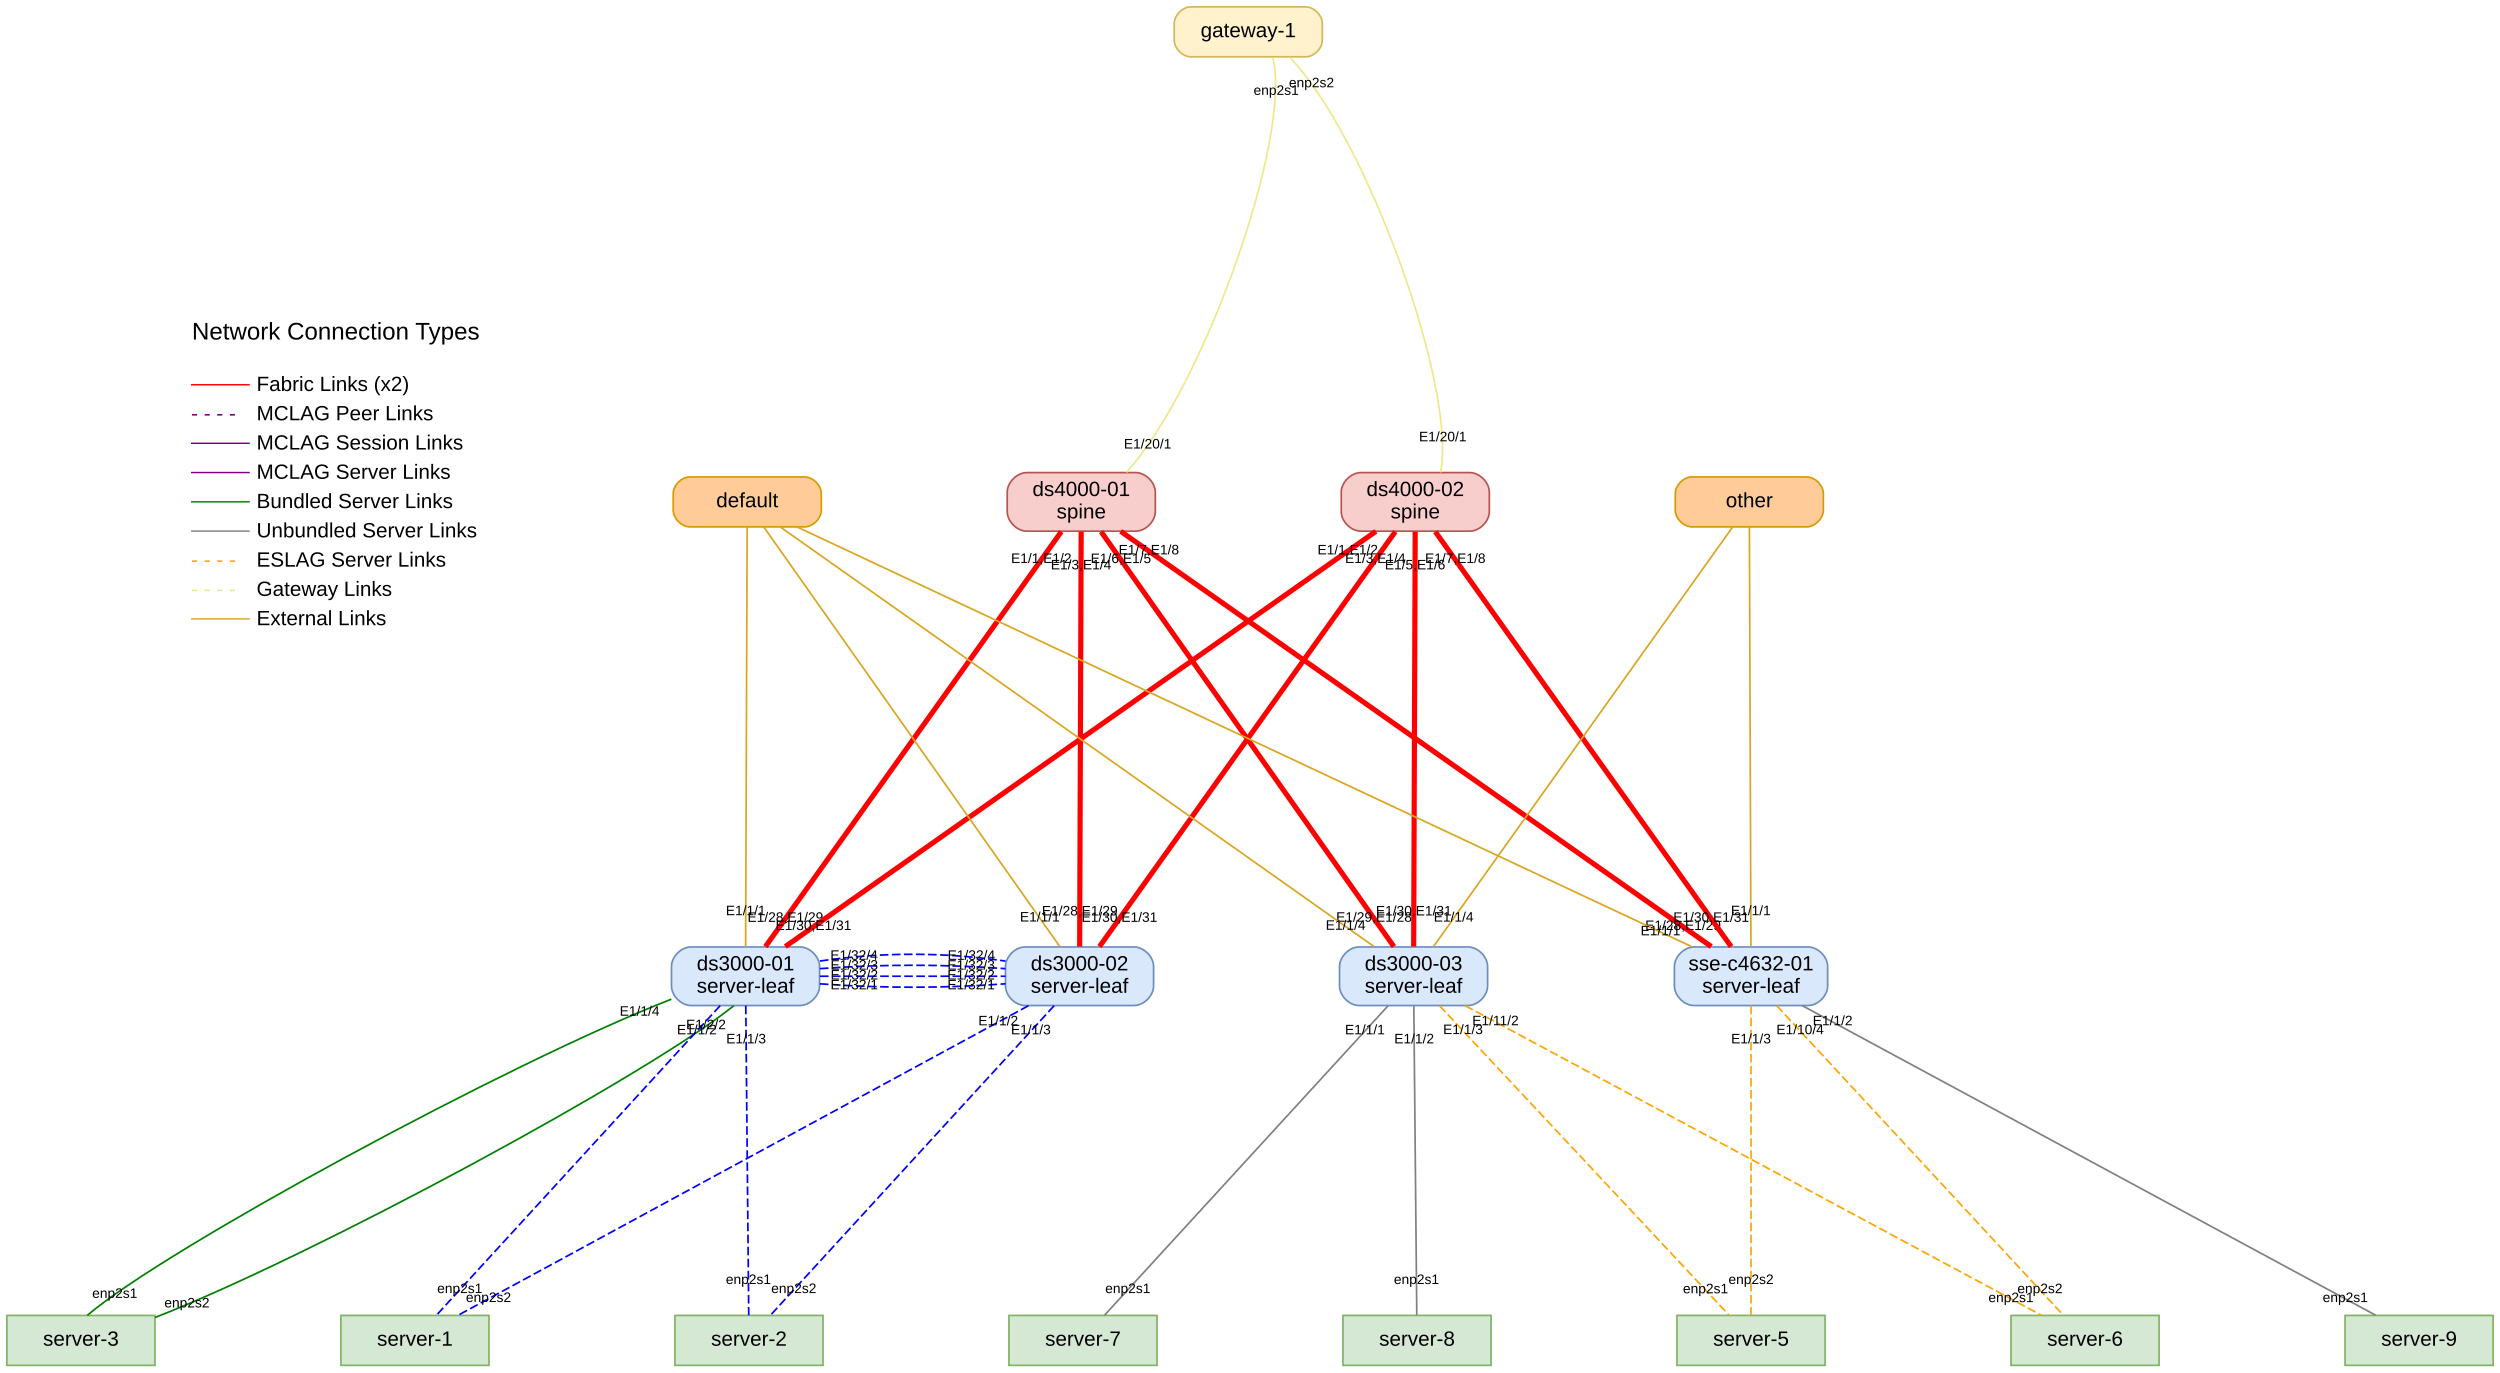
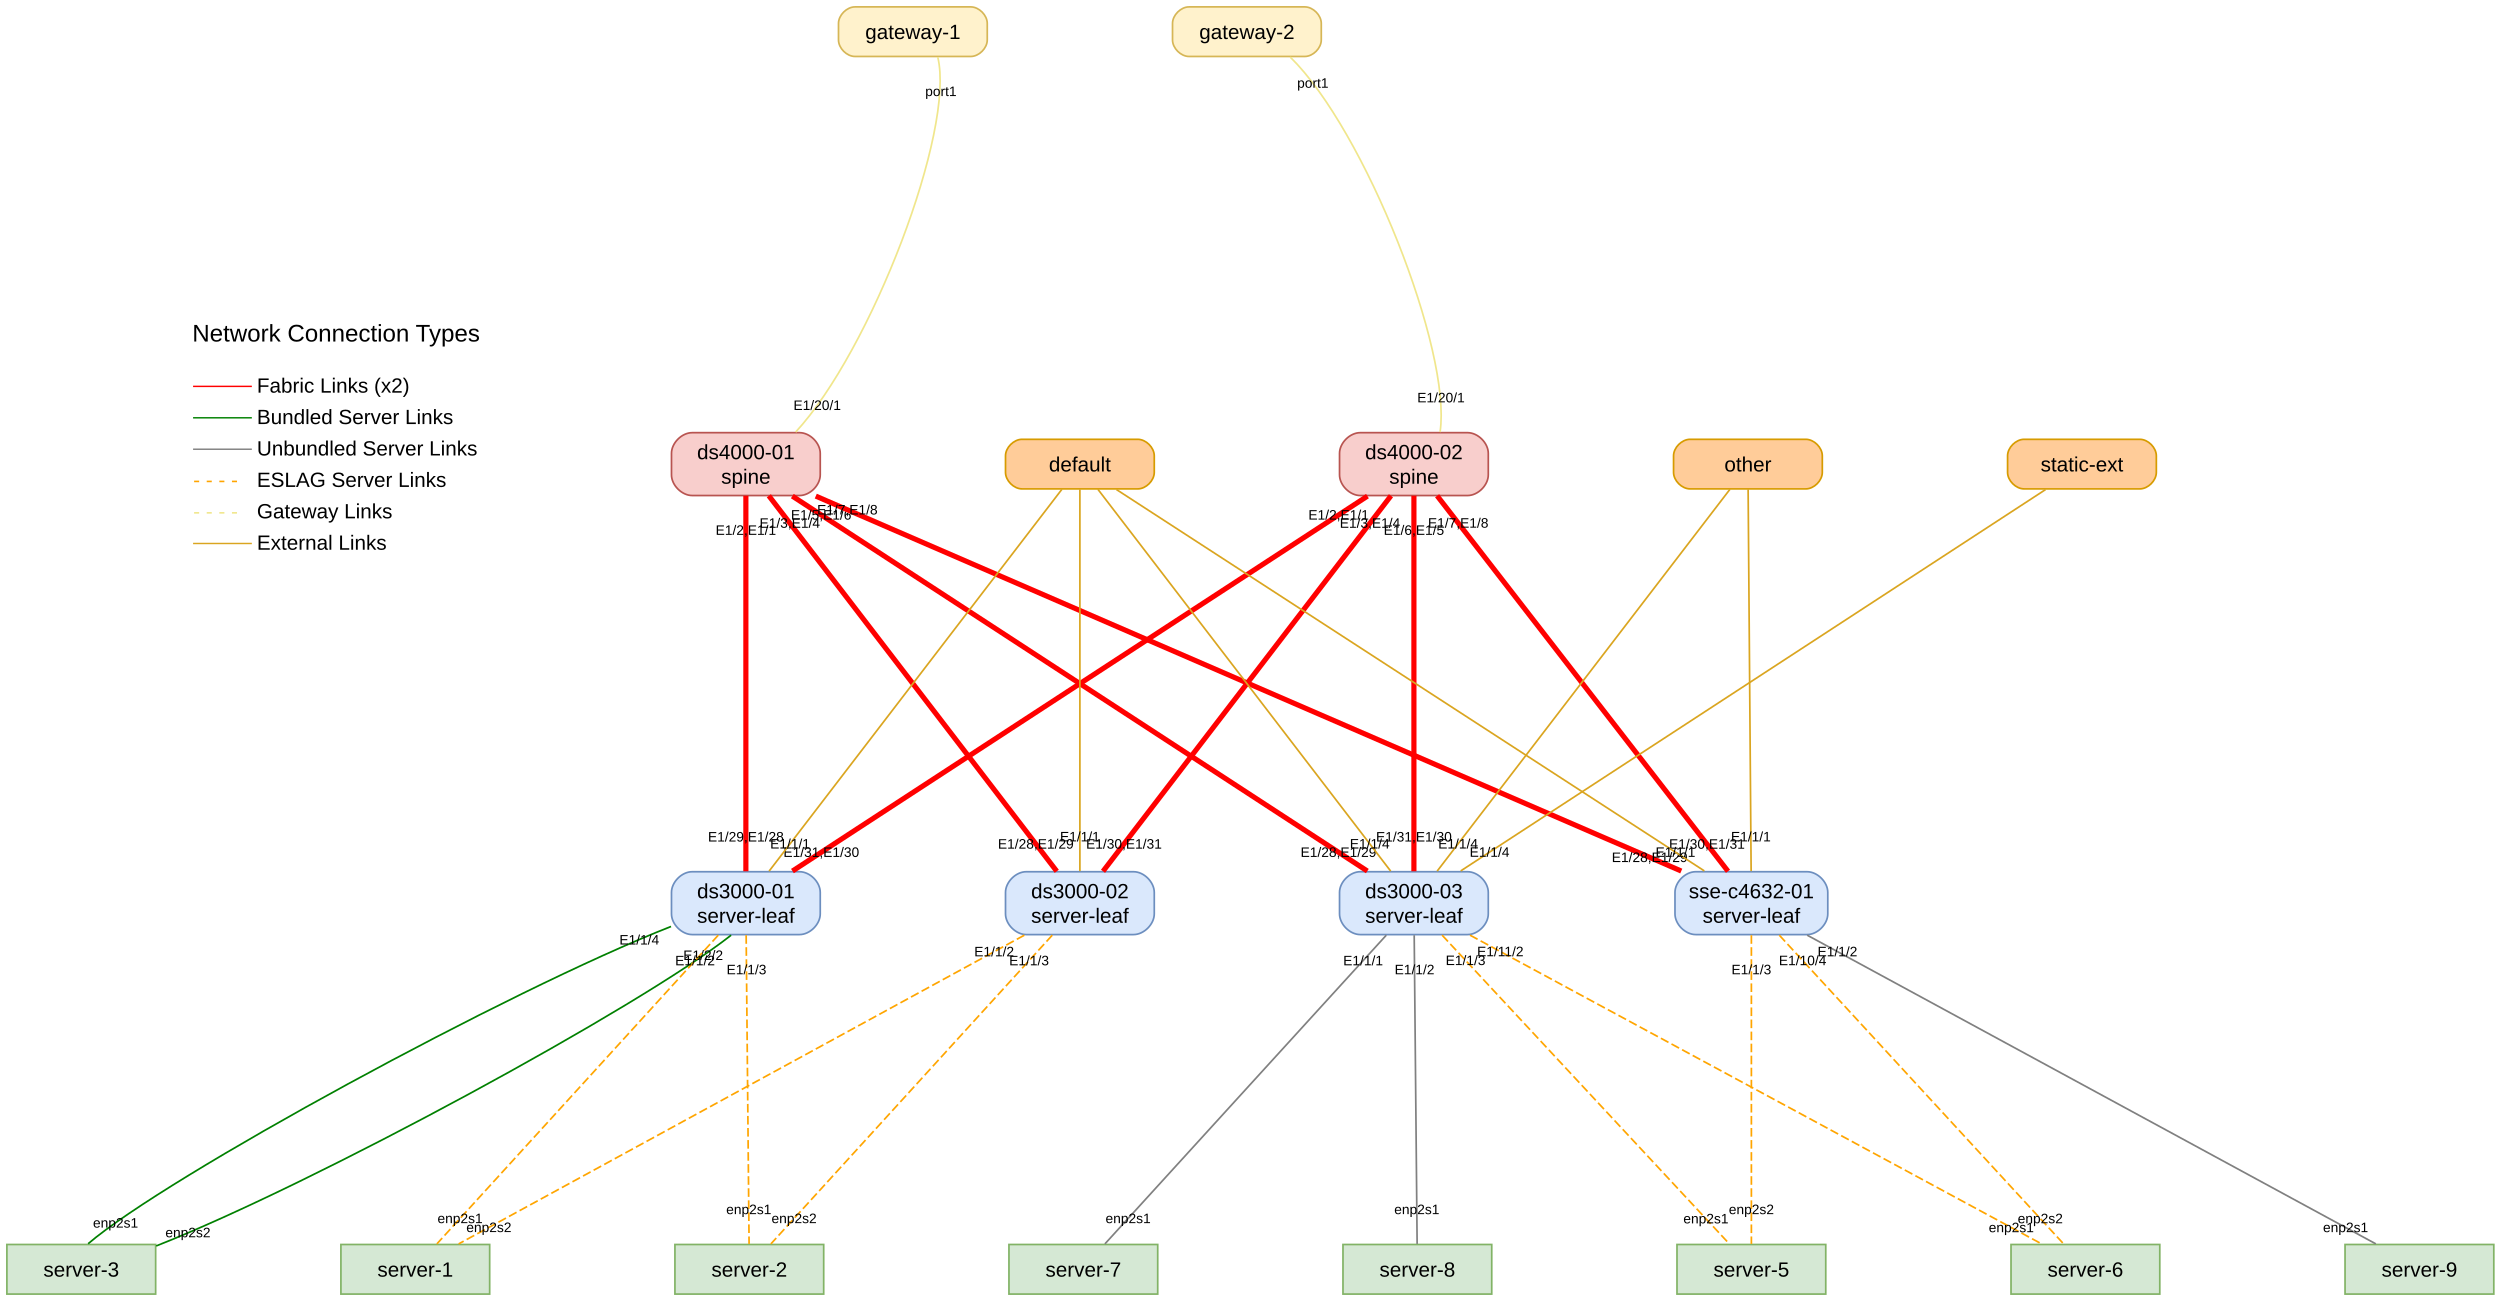
- <svg xmlns="http://www.w3.org/2000/svg" width="1452pt" height="797pt" viewBox="0.00 0.00 1452.00 797.00">
-   <g id="graph0" class="graph" transform="scale(1 1) rotate(0) translate(4 793)">
+ <svg xmlns="http://www.w3.org/2000/svg" width="1452pt" height="756pt" viewBox="0.00 0.00 1452.00 756.00">
+   <g id="graph0" class="graph" transform="scale(1 1) rotate(0) translate(4 751.6)">
    <g id="clust2" class="cluster">
-       <path fill="transparent" stroke="transparent" d="M107,-415C107,-415 275,-415 275,-415 281,-415 287,-421 287,-427 287,-427 287,-599 287,-599 287,-605 281,-611 275,-611 275,-611 107,-611 107,-611 101,-611 95,-605 95,-599 95,-599 95,-427 95,-427 95,-421 101,-415 107,-415" />
-       <text text-anchor="middle" x="191" y="-595.8" font-family="Arial" font-size="14.00">Network Connection Types</text>
+       <path fill="none" stroke="none" d="M108.2,-417.3C108.2,-417.3 274.2,-417.3 274.2,-417.3 280.2,-417.3 286.2,-423.3 286.2,-429.3 286.2,-429.3 286.2,-558.55 286.2,-558.55 286.2,-564.55 280.2,-570.55 274.2,-570.55 274.2,-570.55 108.2,-570.55 108.2,-570.55 102.2,-570.55 96.2,-564.55 96.2,-558.55 96.2,-558.55 96.2,-429.3 96.2,-429.3 96.2,-423.3 102.2,-417.3 108.2,-417.3" />
+       <text xml:space="preserve" text-anchor="middle" x="191.2" y="-553.25" font-family="Arial" font-size="14.00">Network Connection Types</text>
    </g>
    <g id="node1" class="node">
</g>
    <g id="node2" class="node">
-       <text text-anchor="start" x="107" y="-565.9" font-family="Arial" font-size="12.00" fill="red">────</text>
-       <text text-anchor="start" x="145" y="-565.9" font-family="Arial" font-size="12.00">Fabric Links (x2)</text>
-       <text text-anchor="start" x="107" y="-548.9" font-family="Arial" font-size="12.00" fill="purple">- - - -</text>
-       <text text-anchor="start" x="145" y="-548.9" font-family="Arial" font-size="12.00">MCLAG Peer Links</text>
-       <text text-anchor="start" x="107" y="-531.9" font-family="Arial" font-size="12.00" fill="purple">────</text>
-       <text text-anchor="start" x="145" y="-531.9" font-family="Arial" font-size="12.00">MCLAG Session Links</text>
-       <text text-anchor="start" x="107" y="-514.9" font-family="Arial" font-size="12.00" fill="purple">────</text>
-       <text text-anchor="start" x="145" y="-514.9" font-family="Arial" font-size="12.00">MCLAG Server Links</text>
-       <text text-anchor="start" x="107" y="-497.9" font-family="Arial" font-size="12.00" fill="green">────</text>
-       <text text-anchor="start" x="145" y="-497.9" font-family="Arial" font-size="12.00">Bundled Server Links</text>
-       <text text-anchor="start" x="107" y="-480.9" font-family="Arial" font-size="12.00" fill="gray">────</text>
-       <text text-anchor="start" x="145" y="-480.9" font-family="Arial" font-size="12.00">Unbundled Server Links</text>
-       <text text-anchor="start" x="107" y="-463.9" font-family="Arial" font-size="12.00" fill="orange">- - - -</text>
-       <text text-anchor="start" x="145" y="-463.9" font-family="Arial" font-size="12.00">ESLAG Server Links</text>
-       <text text-anchor="start" x="107" y="-446.9" font-family="Arial" font-size="12.00" fill="khaki">- - - -</text>
-       <text text-anchor="start" x="145" y="-446.9" font-family="Arial" font-size="12.00">Gateway Links</text>
-       <text text-anchor="start" x="107" y="-429.9" font-family="Arial" font-size="12.00" fill="goldenrod">────</text>
-       <text text-anchor="start" x="145" y="-429.9" font-family="Arial" font-size="12.00">External Links</text>
+       <text xml:space="preserve" text-anchor="start" x="108.2" y="-523.55" font-family="Arial" font-size="12.00" fill="red">────</text>
+       <text xml:space="preserve" text-anchor="start" x="145.2" y="-523.55" font-family="Arial" font-size="12.00">Fabric Links (x2)</text>
+       <text xml:space="preserve" text-anchor="start" x="108.2" y="-505.3" font-family="Arial" font-size="12.00" fill="green">────</text>
+       <text xml:space="preserve" text-anchor="start" x="145.2" y="-505.3" font-family="Arial" font-size="12.00">Bundled Server Links</text>
+       <text xml:space="preserve" text-anchor="start" x="108.2" y="-487.05" font-family="Arial" font-size="12.00" fill="gray">────</text>
+       <text xml:space="preserve" text-anchor="start" x="145.2" y="-487.05" font-family="Arial" font-size="12.00">Unbundled Server Links</text>
+       <text xml:space="preserve" text-anchor="start" x="108.2" y="-468.8" font-family="Arial" font-size="12.00" fill="orange">- - - -</text>
+       <text xml:space="preserve" text-anchor="start" x="145.2" y="-468.8" font-family="Arial" font-size="12.00">ESLAG Server Links</text>
+       <text xml:space="preserve" text-anchor="start" x="108.2" y="-450.55" font-family="Arial" font-size="12.00" fill="khaki">- - - -</text>
+       <text xml:space="preserve" text-anchor="start" x="145.2" y="-450.55" font-family="Arial" font-size="12.00">Gateway Links</text>
+       <text xml:space="preserve" text-anchor="start" x="108.2" y="-432.3" font-family="Arial" font-size="12.00" fill="goldenrod">────</text>
+       <text xml:space="preserve" text-anchor="start" x="145.2" y="-432.3" font-family="Arial" font-size="12.00">External Links</text>
    </g>
    <g id="node3" class="node">
-       <path fill="#fff2cc" stroke="#d6b656" d="M754.33,-789C754.33,-789 687.67,-789 687.67,-789 682.83,-789 678,-784.17 678,-779.33 678,-779.33 678,-769.67 678,-769.67 678,-764.83 682.83,-760 687.67,-760 687.67,-760 754.33,-760 754.33,-760 759.17,-760 764,-764.83 764,-769.67 764,-769.67 764,-779.33 764,-779.33 764,-784.17 759.17,-789 754.33,-789" />
-       <text text-anchor="middle" x="721" y="-771.4" font-family="Arial" font-size="12.00">gateway-1</text>
+       <path fill="#fff2cc" stroke="#d6b656" d="M559.8,-747.6C559.8,-747.6 492.6,-747.6 492.6,-747.6 487.8,-747.6 483,-742.8 483,-738 483,-738 483,-728.4 483,-728.4 483,-723.6 487.8,-718.8 492.6,-718.8 492.6,-718.8 559.8,-718.8 559.8,-718.8 564.6,-718.8 569.4,-723.6 569.4,-728.4 569.4,-728.4 569.4,-738 569.4,-738 569.4,-742.8 564.6,-747.6 559.8,-747.6" />
+       <text xml:space="preserve" text-anchor="middle" x="526.2" y="-728.93" font-family="Arial" font-size="12.00">gateway-1</text>
    </g>
    <g id="node4" class="node">
-       <path fill="#f8cecc" stroke="#b85450" d="M655.67,-518.5C655.67,-518.5 592.33,-518.5 592.33,-518.5 586.67,-518.5 581,-512.83 581,-507.17 581,-507.17 581,-495.83 581,-495.83 581,-490.17 586.67,-484.5 592.33,-484.5 592.33,-484.5 655.67,-484.5 655.67,-484.5 661.33,-484.5 667,-490.17 667,-495.83 667,-495.83 667,-507.17 667,-507.17 667,-512.83 661.33,-518.5 655.67,-518.5" />
-       <text text-anchor="middle" x="624" y="-504.9" font-family="Arial" font-size="12.00">ds4000-01</text>
-       <text text-anchor="middle" x="624" y="-491.9" font-family="Arial" font-size="12.00">spine</text>
+       <path fill="#fff2cc" stroke="#d6b656" d="M753.8,-747.6C753.8,-747.6 686.6,-747.6 686.6,-747.6 681.8,-747.6 677,-742.8 677,-738 677,-738 677,-728.4 677,-728.4 677,-723.6 681.8,-718.8 686.6,-718.8 686.6,-718.8 753.8,-718.8 753.8,-718.8 758.6,-718.8 763.4,-723.6 763.4,-728.4 763.4,-728.4 763.4,-738 763.4,-738 763.4,-742.8 758.6,-747.6 753.8,-747.6" />
+       <text xml:space="preserve" text-anchor="middle" x="720.2" y="-728.93" font-family="Arial" font-size="12.00">gateway-2</text>
    </g>
    <g id="node5" class="node">
-       <path fill="#f8cecc" stroke="#b85450" d="M849.67,-518.5C849.67,-518.5 786.33,-518.5 786.33,-518.5 780.67,-518.5 775,-512.83 775,-507.17 775,-507.17 775,-495.83 775,-495.83 775,-490.17 780.67,-484.5 786.33,-484.5 786.33,-484.5 849.67,-484.5 849.67,-484.5 855.33,-484.5 861,-490.17 861,-495.83 861,-495.83 861,-507.17 861,-507.17 861,-512.83 855.33,-518.5 849.67,-518.5" />
-       <text text-anchor="middle" x="818" y="-504.9" font-family="Arial" font-size="12.00">ds4000-02</text>
-       <text text-anchor="middle" x="818" y="-491.9" font-family="Arial" font-size="12.00">spine</text>
+       <path fill="#f8cecc" stroke="#b85450" d="M460.4,-500.3C460.4,-500.3 398,-500.3 398,-500.3 392,-500.3 386,-494.3 386,-488.3 386,-488.3 386,-475.8 386,-475.8 386,-469.8 392,-463.8 398,-463.8 398,-463.8 460.4,-463.8 460.4,-463.8 466.4,-463.8 472.4,-469.8 472.4,-475.8 472.4,-475.8 472.4,-488.3 472.4,-488.3 472.4,-494.3 466.4,-500.3 460.4,-500.3" />
+       <text xml:space="preserve" text-anchor="middle" x="429.2" y="-484.9" font-family="Arial" font-size="12.00">ds4000-01</text>
+       <text xml:space="preserve" text-anchor="middle" x="429.2" y="-470.65" font-family="Arial" font-size="12.00">spine</text>
+     </g>
+     <g id="node6" class="node">
+       <path fill="#f8cecc" stroke="#b85450" d="M848.4,-500.3C848.4,-500.3 786,-500.3 786,-500.3 780,-500.3 774,-494.3 774,-488.3 774,-488.3 774,-475.8 774,-475.8 774,-469.8 780,-463.8 786,-463.8 786,-463.8 848.4,-463.8 848.4,-463.8 854.4,-463.8 860.4,-469.8 860.4,-475.8 860.4,-475.8 860.4,-488.3 860.4,-488.3 860.4,-494.3 854.4,-500.3 848.4,-500.3" />
+       <text xml:space="preserve" text-anchor="middle" x="817.2" y="-484.9" font-family="Arial" font-size="12.00">ds4000-02</text>
+       <text xml:space="preserve" text-anchor="middle" x="817.2" y="-470.65" font-family="Arial" font-size="12.00">spine</text>
    </g>
    <g id="edge20" class="edge">
-       <path fill="none" stroke="khaki" d="M650.24,-518.63C694.92,-567.59 746.86,-713.96 735.18,-759.69" />
-       <text text-anchor="middle" x="737.18" y="-737.89" font-family="Arial" font-size="8.00">enp2s1</text>
-       <text text-anchor="middle" x="662.53" y="-532.51" font-family="Arial" font-size="8.00">E1/20/1</text>
+       <path fill="none" stroke="khaki" d="M458.09,-500.64C501.77,-547.75 551,-676.11 540.65,-718.45" />
+       <text xml:space="preserve" text-anchor="middle" x="542.47" y="-695.81" font-family="Arial" font-size="8.00">port1</text>
+       <text xml:space="preserve" text-anchor="middle" x="470.63" y="-513.49" font-family="Arial" font-size="8.00">E1/20/1</text>
+     </g>
+     <g id="node10" class="node">
+       <path fill="#dae8fc" stroke="#6c8ebf" d="M460.4,-245.3C460.4,-245.3 398,-245.3 398,-245.3 392,-245.3 386,-239.3 386,-233.3 386,-233.3 386,-220.8 386,-220.8 386,-214.8 392,-208.8 398,-208.8 398,-208.8 460.4,-208.8 460.4,-208.8 466.4,-208.8 472.4,-214.8 472.4,-220.8 472.4,-220.8 472.4,-233.3 472.4,-233.3 472.4,-239.3 466.4,-245.3 460.4,-245.3" />
+       <text xml:space="preserve" text-anchor="middle" x="429.2" y="-229.9" font-family="Arial" font-size="12.00">ds3000-01</text>
+       <text xml:space="preserve" text-anchor="middle" x="429.2" y="-215.65" font-family="Arial" font-size="12.00">server-leaf</text>
+     </g>
+     <g id="edge49" class="edge">
+       <path fill="none" stroke="red" stroke-width="3" d="M429.2,-463.66C429.2,-417.44 429.2,-291.92 429.2,-245.56" />
+       <text xml:space="preserve" text-anchor="middle" x="429.2" y="-262.84" font-family="Arial" font-size="8.00">E1/29,E1/28</text>
+       <text xml:space="preserve" text-anchor="middle" x="429.2" y="-440.94" font-family="Arial" font-size="8.00">E1/2,E1/1</text>
+     </g>
+     <g id="node11" class="node">
+       <path fill="#dae8fc" stroke="#6c8ebf" d="M654.4,-245.3C654.4,-245.3 592,-245.3 592,-245.3 586,-245.3 580,-239.3 580,-233.3 580,-233.3 580,-220.8 580,-220.8 580,-214.8 586,-208.8 592,-208.8 592,-208.8 654.4,-208.8 654.4,-208.8 660.4,-208.8 666.4,-214.8 666.4,-220.8 666.4,-220.8 666.4,-233.3 666.4,-233.3 666.4,-239.3 660.4,-245.3 654.4,-245.3" />
+       <text xml:space="preserve" text-anchor="middle" x="623.2" y="-229.9" font-family="Arial" font-size="12.00">ds3000-02</text>
+       <text xml:space="preserve" text-anchor="middle" x="623.2" y="-215.65" font-family="Arial" font-size="12.00">server-leaf</text>
+     </g>
+     <g id="edge46" class="edge">
+       <path fill="none" stroke="red" stroke-width="3" d="M442.53,-463.66C477.98,-417.44 574.23,-291.92 609.77,-245.56" />
+       <text xml:space="preserve" text-anchor="middle" x="597.6" y="-258.71" font-family="Arial" font-size="8.00">E1/28,E1/29</text>
+       <text xml:space="preserve" text-anchor="middle" x="454.7" y="-445.06" font-family="Arial" font-size="8.00">E1/3,E1/4</text>
+     </g>
+     <g id="node12" class="node">
+       <path fill="#dae8fc" stroke="#6c8ebf" d="M848.4,-245.3C848.4,-245.3 786,-245.3 786,-245.3 780,-245.3 774,-239.3 774,-233.3 774,-233.3 774,-220.8 774,-220.8 774,-214.8 780,-208.8 786,-208.8 786,-208.8 848.4,-208.8 848.4,-208.8 854.4,-208.8 860.4,-214.8 860.4,-220.8 860.4,-220.8 860.4,-233.3 860.4,-233.3 860.4,-239.3 854.4,-245.3 848.4,-245.3" />
+       <text xml:space="preserve" text-anchor="middle" x="817.2" y="-229.9" font-family="Arial" font-size="12.00">ds3000-03</text>
+       <text xml:space="preserve" text-anchor="middle" x="817.2" y="-215.65" font-family="Arial" font-size="12.00">server-leaf</text>
+     </g>
+     <g id="edge47" class="edge">
+       <path fill="none" stroke="red" stroke-width="3" d="M456.18,-463.46C527.24,-417.12 718.99,-292.09 790.15,-245.69" />
+       <text xml:space="preserve" text-anchor="middle" x="773.39" y="-253.89" font-family="Arial" font-size="8.00">E1/28,E1/29</text>
+       <text xml:space="preserve" text-anchor="middle" x="472.93" y="-449.81" font-family="Arial" font-size="8.00">E1/5,E1/6</text>
+     </g>
+     <g id="node13" class="node">
+       <path fill="#dae8fc" stroke="#6c8ebf" d="M1045.58,-245.3C1045.58,-245.3 980.83,-245.3 980.83,-245.3 974.83,-245.3 968.83,-239.3 968.83,-233.3 968.83,-233.3 968.83,-220.8 968.83,-220.8 968.83,-214.8 974.83,-208.8 980.83,-208.8 980.83,-208.8 1045.58,-208.8 1045.58,-208.8 1051.58,-208.8 1057.58,-214.8 1057.58,-220.8 1057.58,-220.8 1057.58,-233.3 1057.58,-233.3 1057.58,-239.3 1051.58,-245.3 1045.58,-245.3" />
+       <text xml:space="preserve" text-anchor="middle" x="1013.2" y="-229.9" font-family="Arial" font-size="12.00">sse-c4632-01</text>
+       <text xml:space="preserve" text-anchor="middle" x="1013.2" y="-215.65" font-family="Arial" font-size="12.00">server-leaf</text>
+     </g>
+     <g id="edge48" class="edge">
+       <path fill="none" stroke="red" stroke-width="3" d="M469.8,-463.46C576.76,-417.12 865.39,-292.09 972.48,-245.69" />
+       <text xml:space="preserve" text-anchor="middle" x="954.13" y="-250.92" font-family="Arial" font-size="8.00">E1/28,E1/29</text>
+       <text xml:space="preserve" text-anchor="middle" x="488.15" y="-452.79" font-family="Arial" font-size="8.00">E1/7,E1/8</text>
+     </g>
+     <g id="edge21" class="edge">
+       <path fill="none" stroke="khaki" d="M832.39,-500.64C839.39,-547.75 788.67,-676.11 745.36,-718.45" />
+       <text xml:space="preserve" text-anchor="middle" x="758.49" y="-700.64" font-family="Arial" font-size="8.00">port1</text>
+       <text xml:space="preserve" text-anchor="middle" x="832.92" y="-517.91" font-family="Arial" font-size="8.00">E1/20/1</text>
+     </g>
+     <g id="edge42" class="edge">
+       <path fill="none" stroke="red" stroke-width="3" d="M790.22,-463.46C719.16,-417.12 527.41,-292.09 456.25,-245.69" />
+       <text xml:space="preserve" text-anchor="middle" x="473.01" y="-253.89" font-family="Arial" font-size="8.00">E1/31,E1/30</text>
+       <text xml:space="preserve" text-anchor="middle" x="773.47" y="-449.81" font-family="Arial" font-size="8.00">E1/2,E1/1</text>
+     </g>
+     <g id="edge43" class="edge">
+       <path fill="none" stroke="red" stroke-width="3" d="M803.87,-463.66C768.42,-417.44 672.17,-291.92 636.63,-245.56" />
+       <text xml:space="preserve" text-anchor="middle" x="648.8" y="-258.71" font-family="Arial" font-size="8.00">E1/30,E1/31</text>
+       <text xml:space="preserve" text-anchor="middle" x="791.7" y="-445.06" font-family="Arial" font-size="8.00">E1/3,E1/4</text>
+     </g>
+     <g id="edge44" class="edge">
+       <path fill="none" stroke="red" stroke-width="3" d="M817.2,-463.66C817.2,-417.44 817.2,-291.92 817.2,-245.56" />
+       <text xml:space="preserve" text-anchor="middle" x="817.2" y="-262.84" font-family="Arial" font-size="8.00">E1/31,E1/30</text>
+       <text xml:space="preserve" text-anchor="middle" x="817.2" y="-440.94" font-family="Arial" font-size="8.00">E1/6,E1/5</text>
+     </g>
+     <g id="edge45" class="edge">
+       <path fill="none" stroke="red" stroke-width="3" d="M830.67,-463.66C866.48,-417.44 963.72,-291.92 999.63,-245.56" />
+       <text xml:space="preserve" text-anchor="middle" x="987.39" y="-258.65" font-family="Arial" font-size="8.00">E1/30,E1/31</text>
+       <text xml:space="preserve" text-anchor="middle" x="842.92" y="-445.12" font-family="Arial" font-size="8.00">E1/7,E1/8</text>
+     </g>
+     <g id="node7" class="node">
+       <path fill="#ffcc99" stroke="#d79b00" d="M656.8,-496.45C656.8,-496.45 589.6,-496.45 589.6,-496.45 584.8,-496.45 580,-491.65 580,-486.85 580,-486.85 580,-477.25 580,-477.25 580,-472.45 584.8,-467.65 589.6,-467.65 589.6,-467.65 656.8,-467.65 656.8,-467.65 661.6,-467.65 666.4,-472.45 666.4,-477.25 666.4,-477.25 666.4,-486.85 666.4,-486.85 666.4,-491.65 661.6,-496.45 656.8,-496.45" />
+       <text xml:space="preserve" text-anchor="middle" x="623.2" y="-477.78" font-family="Arial" font-size="12.00">default</text>
    </g>
    <g id="node8" class="node">
-       <path fill="#dae8fc" stroke="#6c8ebf" d="M460.67,-243C460.67,-243 397.33,-243 397.33,-243 391.67,-243 386,-237.33 386,-231.67 386,-231.67 386,-220.33 386,-220.33 386,-214.67 391.67,-209 397.33,-209 397.33,-209 460.67,-209 460.67,-209 466.33,-209 472,-214.67 472,-220.33 472,-220.33 472,-231.67 472,-231.67 472,-237.33 466.33,-243 460.67,-243" />
-       <text text-anchor="middle" x="429" y="-229.4" font-family="Arial" font-size="12.00">ds3000-01</text>
-       <text text-anchor="middle" x="429" y="-216.4" font-family="Arial" font-size="12.00">server-leaf</text>
+       <path fill="#ffcc99" stroke="#d79b00" d="M1044.8,-496.45C1044.8,-496.45 977.6,-496.45 977.6,-496.45 972.8,-496.45 968,-491.65 968,-486.85 968,-486.85 968,-477.25 968,-477.25 968,-472.45 972.8,-467.65 977.6,-467.65 977.6,-467.65 1044.8,-467.65 1044.8,-467.65 1049.6,-467.65 1054.4,-472.45 1054.4,-477.25 1054.4,-477.25 1054.4,-486.85 1054.4,-486.85 1054.4,-491.65 1049.6,-496.45 1044.8,-496.45" />
+       <text xml:space="preserve" text-anchor="middle" x="1011.2" y="-477.78" font-family="Arial" font-size="12.00">other</text>
+     </g>
+     <g id="node9" class="node">
+       <path fill="#ffcc99" stroke="#d79b00" d="M1238.8,-496.45C1238.8,-496.45 1171.6,-496.45 1171.6,-496.45 1166.8,-496.45 1162,-491.65 1162,-486.85 1162,-486.85 1162,-477.25 1162,-477.25 1162,-472.45 1166.8,-467.65 1171.6,-467.65 1171.6,-467.65 1238.8,-467.65 1238.8,-467.65 1243.6,-467.65 1248.4,-472.45 1248.4,-477.25 1248.4,-477.25 1248.4,-486.85 1248.4,-486.85 1248.4,-491.65 1243.6,-496.45 1238.8,-496.45" />
+       <text xml:space="preserve" text-anchor="middle" x="1205.2" y="-477.78" font-family="Arial" font-size="12.00">static-ext</text>
+     </g>
+     <g id="edge35" class="edge">
+       <path fill="none" stroke="goldenrod" d="M442.69,-245.64C479.31,-293.4 580.03,-424.75 612.77,-467.45" />
+       <text xml:space="preserve" text-anchor="middle" x="454.86" y="-258.79" font-family="Arial" font-size="8.00">E1/1/1</text>
+     </g>
+     <g id="node14" class="node">
+       <polygon fill="#d5e8d4" stroke="#82b366" points="86.4,-28.8 0,-28.8 0,0 86.4,0 86.4,-28.8" />
+       <text xml:space="preserve" text-anchor="middle" x="43.2" y="-10.12" font-family="Arial" font-size="12.00">server-3</text>
+     </g>
+     <g id="edge26" class="edge">
+       <path fill="none" stroke="green" d="M385.73,-213.5C291.49,-176.48 92.18,-67.87 47.19,-29.24" />
+       <text xml:space="preserve" text-anchor="middle" x="63.12" y="-38.6" font-family="Arial" font-size="8.00">enp2s1</text>
+       <text xml:space="preserve" text-anchor="middle" x="367.3" y="-203.02" font-family="Arial" font-size="8.00">E1/1/4</text>
+     </g>
+     <g id="edge27" class="edge">
+       <path fill="none" stroke="green" d="M420.63,-208.45C368.07,-166.97 178.07,-63.87 86.71,-27.96" />
+       <text xml:space="preserve" text-anchor="middle" x="105.15" y="-32.99" font-family="Arial" font-size="8.00">enp2s2</text>
+       <text xml:space="preserve" text-anchor="middle" x="404.4" y="-194.03" font-family="Arial" font-size="8.00">E1/2/2</text>
+     </g>
+     <g id="node15" class="node">
+       <polygon fill="#d5e8d4" stroke="#82b366" points="280.4,-28.8 194,-28.8 194,0 280.4,0 280.4,-28.8" />
+       <text xml:space="preserve" text-anchor="middle" x="237.2" y="-10.12" font-family="Arial" font-size="12.00">server-1</text>
+     </g>
+     <g id="edge22" class="edge">
+       <path fill="none" stroke="orange" stroke-dasharray="5,2" d="M413.16,-208.45C375.76,-167.42 283.38,-66.07 249.73,-29.14" />
+       <text xml:space="preserve" text-anchor="middle" x="263.2" y="-41.2" font-family="Arial" font-size="8.00">enp2s1</text>
+       <text xml:space="preserve" text-anchor="middle" x="399.69" y="-190.95" font-family="Arial" font-size="8.00">E1/1/2</text>
+     </g>
+     <g id="node16" class="node">
+       <polygon fill="#d5e8d4" stroke="#82b366" points="474.4,-28.8 388,-28.8 388,0 474.4,0 474.4,-28.8" />
+       <text xml:space="preserve" text-anchor="middle" x="431.2" y="-10.12" font-family="Arial" font-size="12.00">server-2</text>
+     </g>
+     <g id="edge25" class="edge">
+       <path fill="none" stroke="orange" stroke-dasharray="5,2" d="M429.37,-208.45C429.76,-167.42 430.72,-66.07 431.07,-29.14" />
+       <text xml:space="preserve" text-anchor="middle" x="430.88" y="-46.42" font-family="Arial" font-size="8.00">enp2s1</text>
+       <text xml:space="preserve" text-anchor="middle" x="429.56" y="-185.73" font-family="Arial" font-size="8.00">E1/1/3</text>
+     </g>
+     <g id="edge36" class="edge">
+       <path fill="none" stroke="goldenrod" d="M623.2,-245.64C623.2,-293.4 623.2,-424.75 623.2,-467.45" />
+       <text xml:space="preserve" text-anchor="middle" x="623.2" y="-262.91" font-family="Arial" font-size="8.00">E1/1/1</text>
+     </g>
+     <g id="edge23" class="edge">
+       <path fill="none" stroke="orange" stroke-dasharray="5,2" d="M590.95,-208.45C515.76,-167.42 330.05,-66.07 262.38,-29.14" />
+       <text xml:space="preserve" text-anchor="middle" x="279.94" y="-36" font-family="Arial" font-size="8.00">enp2s2</text>
+       <text xml:space="preserve" text-anchor="middle" x="573.4" y="-196.15" font-family="Arial" font-size="8.00">E1/1/2</text>
+     </g>
+     <g id="edge24" class="edge">
+       <path fill="none" stroke="orange" stroke-dasharray="5,2" d="M607.16,-208.45C569.76,-167.42 477.38,-66.07 443.73,-29.14" />
+       <text xml:space="preserve" text-anchor="middle" x="457.2" y="-41.2" font-family="Arial" font-size="8.00">enp2s2</text>
+       <text xml:space="preserve" text-anchor="middle" x="593.69" y="-190.95" font-family="Arial" font-size="8.00">E1/1/3</text>
+     </g>
+     <g id="edge37" class="edge">
+       <path fill="none" stroke="goldenrod" d="M803.71,-245.64C767.09,-293.4 666.37,-424.75 633.63,-467.45" />
+       <text xml:space="preserve" text-anchor="middle" x="791.54" y="-258.79" font-family="Arial" font-size="8.00">E1/1/4</text>
+     </g>
+     <g id="edge38" class="edge">
+       <path fill="none" stroke="goldenrod" d="M830.69,-245.64C867.31,-293.4 968.03,-424.75 1000.77,-467.45" />
+       <text xml:space="preserve" text-anchor="middle" x="842.86" y="-258.79" font-family="Arial" font-size="8.00">E1/1/4</text>
+     </g>
+     <g id="edge39" class="edge">
+       <path fill="none" stroke="goldenrod" d="M844.38,-245.77C917.69,-293.58 1118.36,-424.42 1184.06,-467.27" />
+       <text xml:space="preserve" text-anchor="middle" x="861.13" y="-253.97" font-family="Arial" font-size="8.00">E1/1/4</text>
+     </g>
+     <g id="node17" class="node">
+       <polygon fill="#d5e8d4" stroke="#82b366" points="668.4,-28.8 582,-28.8 582,0 668.4,0 668.4,-28.8" />
+       <text xml:space="preserve" text-anchor="middle" x="625.2" y="-10.12" font-family="Arial" font-size="12.00">server-7</text>
+     </g>
+     <g id="edge32" class="edge">
+       <path fill="none" stroke="gray" d="M801.16,-208.45C763.76,-167.42 671.38,-66.07 637.73,-29.14" />
+       <text xml:space="preserve" text-anchor="middle" x="651.2" y="-41.2" font-family="Arial" font-size="8.00">enp2s1</text>
+       <text xml:space="preserve" text-anchor="middle" x="787.69" y="-190.95" font-family="Arial" font-size="8.00">E1/1/1</text>
+     </g>
+     <g id="node18" class="node">
+       <polygon fill="#d5e8d4" stroke="#82b366" points="862.4,-28.8 776,-28.8 776,0 862.4,0 862.4,-28.8" />
+       <text xml:space="preserve" text-anchor="middle" x="819.2" y="-10.12" font-family="Arial" font-size="12.00">server-8</text>
+     </g>
+     <g id="edge33" class="edge">
+       <path fill="none" stroke="gray" d="M817.37,-208.45C817.76,-167.42 818.72,-66.07 819.07,-29.14" />
+       <text xml:space="preserve" text-anchor="middle" x="818.88" y="-46.42" font-family="Arial" font-size="8.00">enp2s1</text>
+       <text xml:space="preserve" text-anchor="middle" x="817.56" y="-185.73" font-family="Arial" font-size="8.00">E1/1/2</text>
+     </g>
+     <g id="node19" class="node">
+       <polygon fill="#d5e8d4" stroke="#82b366" points="1056.4,-28.8 970,-28.8 970,0 1056.4,0 1056.4,-28.8" />
+       <text xml:space="preserve" text-anchor="middle" x="1013.2" y="-10.12" font-family="Arial" font-size="12.00">server-5</text>
+     </g>
+     <g id="edge28" class="edge">
+       <path fill="none" stroke="orange" stroke-dasharray="5,2" d="M833.57,-208.45C871.76,-167.42 966.05,-66.07 1000.41,-29.14" />
+       <text xml:space="preserve" text-anchor="middle" x="986.79" y="-41.06" font-family="Arial" font-size="8.00">enp2s1</text>
+       <text xml:space="preserve" text-anchor="middle" x="847.2" y="-191.09" font-family="Arial" font-size="8.00">E1/1/3</text>
+     </g>
+     <g id="node20" class="node">
+       <polygon fill="#d5e8d4" stroke="#82b366" points="1250.4,-28.8 1164,-28.8 1164,0 1250.4,0 1250.4,-28.8" />
+       <text xml:space="preserve" text-anchor="middle" x="1207.2" y="-10.12" font-family="Arial" font-size="12.00">server-6</text>
+     </g>
+     <g id="edge31" class="edge">
+       <path fill="none" stroke="orange" stroke-dasharray="5,2" d="M849.78,-208.45C925.75,-167.42 1113.39,-66.07 1181.76,-29.14" />
+       <text xml:space="preserve" text-anchor="middle" x="1164.16" y="-35.92" font-family="Arial" font-size="8.00">enp2s1</text>
+       <text xml:space="preserve" text-anchor="middle" x="867.38" y="-196.22" font-family="Arial" font-size="8.00">E1/11/2</text>
+     </g>
+     <g id="edge40" class="edge">
+       <path fill="none" stroke="goldenrod" d="M985.88,-245.77C912.19,-293.58 710.49,-424.42 644.45,-467.27" />
+       <text xml:space="preserve" text-anchor="middle" x="969.1" y="-253.93" font-family="Arial" font-size="8.00">E1/1/1</text>
    </g>
    <g id="edge41" class="edge">
-       <path fill="none" stroke="red" stroke-width="3" d="M612.39,-484.21C577.7,-435.57 475.16,-291.74 440.55,-243.2" />
-       <text text-anchor="middle" x="452.16" y="-257.59" font-family="Arial" font-size="8.00">E1/28,E1/29</text>
-       <text text-anchor="middle" x="600.78" y="-466.03" font-family="Arial" font-size="8.00">E1/1,E1/2</text>
-     </g>
-     <g id="node9" class="node">
-       <path fill="#dae8fc" stroke="#6c8ebf" d="M654.67,-243C654.67,-243 591.33,-243 591.33,-243 585.67,-243 580,-237.33 580,-231.67 580,-231.67 580,-220.33 580,-220.33 580,-214.67 585.67,-209 591.33,-209 591.33,-209 654.67,-209 654.67,-209 660.33,-209 666,-214.67 666,-220.33 666,-220.33 666,-231.67 666,-231.67 666,-237.33 660.33,-243 654.67,-243" />
-       <text text-anchor="middle" x="623" y="-229.4" font-family="Arial" font-size="12.00">ds3000-02</text>
-       <text text-anchor="middle" x="623" y="-216.4" font-family="Arial" font-size="12.00">server-leaf</text>
-     </g>
-     <g id="edge42" class="edge">
-       <path fill="none" stroke="red" stroke-width="3" d="M623.94,-484.21C623.76,-435.57 623.24,-291.74 623.06,-243.2" />
-       <text text-anchor="middle" x="623.13" y="-261.3" font-family="Arial" font-size="8.00">E1/28,E1/29</text>
-       <text text-anchor="middle" x="623.87" y="-462.31" font-family="Arial" font-size="8.00">E1/3,E1/4</text>
-     </g>
-     <g id="node10" class="node">
-       <path fill="#dae8fc" stroke="#6c8ebf" d="M848.67,-243C848.67,-243 785.33,-243 785.33,-243 779.67,-243 774,-237.33 774,-231.67 774,-231.67 774,-220.33 774,-220.33 774,-214.67 779.67,-209 785.33,-209 785.33,-209 848.67,-209 848.67,-209 854.33,-209 860,-214.67 860,-220.33 860,-220.33 860,-231.67 860,-231.67 860,-237.33 854.33,-243 848.67,-243" />
-       <text text-anchor="middle" x="817" y="-229.4" font-family="Arial" font-size="12.00">ds3000-03</text>
-       <text text-anchor="middle" x="817" y="-216.4" font-family="Arial" font-size="12.00">server-leaf</text>
-     </g>
-     <g id="edge43" class="edge">
-       <path fill="none" stroke="red" stroke-width="3" d="M635.5,-484.21C669.82,-435.57 771.32,-291.74 805.57,-243.2" />
-       <text text-anchor="middle" x="794.03" y="-257.65" font-family="Arial" font-size="8.00">E1/29,E1/28</text>
-       <text text-anchor="middle" x="647.03" y="-465.97" font-family="Arial" font-size="8.00">E1/6,E1/5</text>
-     </g>
-     <g id="node11" class="node">
-       <path fill="#dae8fc" stroke="#6c8ebf" d="M1046.17,-243C1046.17,-243 979.83,-243 979.83,-243 974.17,-243 968.5,-237.33 968.5,-231.67 968.5,-231.67 968.5,-220.33 968.5,-220.33 968.5,-214.67 974.17,-209 979.83,-209 979.83,-209 1046.17,-209 1046.17,-209 1051.83,-209 1057.5,-214.67 1057.5,-220.33 1057.5,-220.33 1057.5,-231.67 1057.5,-231.67 1057.5,-237.33 1051.83,-243 1046.17,-243" />
-       <text text-anchor="middle" x="1013" y="-229.4" font-family="Arial" font-size="12.00">sse-c4632-01</text>
-       <text text-anchor="middle" x="1013" y="-216.4" font-family="Arial" font-size="12.00">server-leaf</text>
-     </g>
-     <g id="edge44" class="edge">
-       <path fill="none" stroke="red" stroke-width="3" d="M646.88,-484.41C715.77,-435.98 920.73,-291.87 989.9,-243.24" />
-       <text text-anchor="middle" x="973.54" y="-252.84" font-family="Arial" font-size="8.00">E1/28,E1/29</text>
-       <text text-anchor="middle" x="663.24" y="-471.01" font-family="Arial" font-size="8.00">E1/7,E1/8</text>
-     </g>
-     <g id="edge21" class="edge">
-       <path fill="none" stroke="khaki" d="M832.7,-518.63C842.32,-567.59 789.48,-713.96 745.06,-759.69" />
-       <text text-anchor="middle" x="757.71" y="-742.3" font-family="Arial" font-size="8.00">enp2s2</text>
-       <text text-anchor="middle" x="833.94" y="-536.69" font-family="Arial" font-size="8.00">E1/20/1</text>
-     </g>
-     <g id="edge46" class="edge">
-       <path fill="none" stroke="red" stroke-width="3" d="M795.12,-484.41C726.23,-435.98 521.27,-291.87 452.1,-243.24" />
-       <text text-anchor="middle" x="468.46" y="-252.84" font-family="Arial" font-size="8.00">E1/30,E1/31</text>
-       <text text-anchor="middle" x="778.76" y="-471.01" font-family="Arial" font-size="8.00">E1/1,E1/2</text>
-     </g>
-     <g id="edge47" class="edge">
-       <path fill="none" stroke="red" stroke-width="3" d="M806.39,-484.21C771.7,-435.57 669.16,-291.74 634.55,-243.2" />
-       <text text-anchor="middle" x="646.16" y="-257.59" font-family="Arial" font-size="8.00">E1/30,E1/31</text>
-       <text text-anchor="middle" x="794.78" y="-466.03" font-family="Arial" font-size="8.00">E1/3,E1/4</text>
-     </g>
-     <g id="edge48" class="edge">
-       <path fill="none" stroke="red" stroke-width="3" d="M817.94,-484.21C817.76,-435.57 817.24,-291.74 817.06,-243.2" />
-       <text text-anchor="middle" x="817.13" y="-261.3" font-family="Arial" font-size="8.00">E1/30,E1/31</text>
-       <text text-anchor="middle" x="817.87" y="-462.31" font-family="Arial" font-size="8.00">E1/5,E1/6</text>
-     </g>
-     <g id="edge45" class="edge">
-       <path fill="none" stroke="red" stroke-width="3" d="M829.61,-484.21C864.3,-435.57 966.84,-291.74 1001.45,-243.2" />
-       <text text-anchor="middle" x="989.84" y="-257.59" font-family="Arial" font-size="8.00">E1/30,E1/31</text>
-       <text text-anchor="middle" x="841.22" y="-466.03" font-family="Arial" font-size="8.00">E1/7,E1/8</text>
-     </g>
-     <g id="node6" class="node">
-       <path fill="#ffcc99" stroke="#d79b00" d="M463.33,-516C463.33,-516 396.67,-516 396.67,-516 391.83,-516 387,-511.17 387,-506.33 387,-506.33 387,-496.67 387,-496.67 387,-491.83 391.83,-487 396.67,-487 396.67,-487 463.33,-487 463.33,-487 468.17,-487 473,-491.83 473,-496.67 473,-496.67 473,-506.33 473,-506.33 473,-511.17 468.17,-516 463.33,-516" />
-       <text text-anchor="middle" x="430" y="-498.4" font-family="Arial" font-size="12.00">default</text>
-     </g>
-     <g id="node7" class="node">
-       <path fill="#ffcc99" stroke="#d79b00" d="M1045.33,-516C1045.33,-516 978.67,-516 978.67,-516 973.83,-516 969,-511.17 969,-506.33 969,-506.33 969,-496.67 969,-496.67 969,-491.83 973.83,-487 978.67,-487 978.67,-487 1045.33,-487 1045.33,-487 1050.17,-487 1055,-491.83 1055,-496.67 1055,-496.67 1055,-506.33 1055,-506.33 1055,-511.17 1050.17,-516 1045.33,-516" />
-       <text text-anchor="middle" x="1012" y="-498.4" font-family="Arial" font-size="12.00">other</text>
-     </g>
-     <g id="edge40" class="edge">
-       <path fill="none" stroke="goldenrod" d="M429.06,-243.35C429.24,-292.96 429.78,-441.24 429.95,-486.94" />
-       <text text-anchor="middle" x="429.13" y="-261.45" font-family="Arial" font-size="8.00">E1/1/1</text>
-     </g>
-     <g id="edge16" class="edge">
-       <path fill="none" stroke="blue" stroke-dasharray="5,2" d="M472.2,-221.59C508.13,-218.97 544.06,-218.97 580,-221.6" />
-       <text text-anchor="middle" x="560.04" y="-218.39" font-family="Arial" font-size="8.00">E1/32/1</text>
-       <text text-anchor="middle" x="492.15" y="-218.38" font-family="Arial" font-size="8.00">E1/32/1</text>
-     </g>
-     <g id="edge17" class="edge">
-       <path fill="none" stroke="blue" stroke-dasharray="5,2" d="M472.2,-226C508.13,-226 544.06,-226 580,-226" />
-       <text text-anchor="middle" x="560" y="-224.1" font-family="Arial" font-size="8.00">E1/32/2</text>
-       <text text-anchor="middle" x="492.2" y="-224.1" font-family="Arial" font-size="8.00">E1/32/2</text>
-     </g>
-     <g id="edge18" class="edge">
-       <path fill="none" stroke="blue" stroke-dasharray="5,2" d="M472.2,-230.41C508.13,-233.03 544.06,-233.03 580,-230.4" />
-       <text text-anchor="middle" x="560.04" y="-229.81" font-family="Arial" font-size="8.00">E1/32/3</text>
-       <text text-anchor="middle" x="492.15" y="-229.82" font-family="Arial" font-size="8.00">E1/32/3</text>
-     </g>
-     <g id="edge19" class="edge">
-       <path fill="none" stroke="blue" stroke-dasharray="5,2" d="M472.2,-234.83C508.13,-240.07 544.06,-240.06 580,-234.8" />
-       <text text-anchor="middle" x="560.17" y="-235.51" font-family="Arial" font-size="8.00">E1/32/4</text>
-       <text text-anchor="middle" x="492.03" y="-235.53" font-family="Arial" font-size="8.00">E1/32/4</text>
-     </g>
-     <g id="node12" class="node">
-       <polygon fill="#d5e8d4" stroke="#82b366" points="86,-29 0,-29 0,0 86,0 86,-29" />
-       <text text-anchor="middle" x="43" y="-11.4" font-family="Arial" font-size="12.00">server-3</text>
-     </g>
-     <g id="edge26" class="edge">
-       <path fill="none" stroke="green" d="M385.93,-212.68C291.65,-175.93 91.19,-67.27 46.7,-29.02" />
-       <text text-anchor="middle" x="62.65" y="-39.19" font-family="Arial" font-size="8.00">enp2s1</text>
-       <text text-anchor="middle" x="367.48" y="-203.07" font-family="Arial" font-size="8.00">E1/1/4</text>
-     </g>
-     <g id="edge27" class="edge">
-       <path fill="none" stroke="green" d="M422.2,-208.91C372.21,-168.57 178.35,-63.8 86.1,-27.83" />
-       <text text-anchor="middle" x="104.56" y="-33.64" font-family="Arial" font-size="8.00">enp2s2</text>
-       <text text-anchor="middle" x="406.04" y="-195.23" font-family="Arial" font-size="8.00">E1/2/2</text>
-     </g>
-     <g id="node13" class="node">
-       <polygon fill="#d5e8d4" stroke="#82b366" points="280,-29 194,-29 194,0 280,0 280,-29" />
-       <text text-anchor="middle" x="237" y="-11.4" font-family="Arial" font-size="12.00">server-1</text>
-     </g>
-     <g id="edge22" class="edge">
-       <path fill="none" stroke="blue" stroke-dasharray="5,2" d="M414.25,-208.91C377.72,-169.05 283.54,-66.28 249.51,-29.14" />
-       <text text-anchor="middle" x="263.02" y="-41.99" font-family="Arial" font-size="8.00">enp2s1</text>
-       <text text-anchor="middle" x="400.74" y="-192.26" font-family="Arial" font-size="8.00">E1/1/2</text>
-     </g>
-     <g id="node14" class="node">
-       <polygon fill="#d5e8d4" stroke="#82b366" points="474,-29 388,-29 388,0 474,0 474,-29" />
-       <text text-anchor="middle" x="431" y="-11.4" font-family="Arial" font-size="12.00">server-2</text>
-     </g>
-     <g id="edge24" class="edge">
-       <path fill="none" stroke="blue" stroke-dasharray="5,2" d="M429.15,-208.91C429.53,-169.05 430.52,-66.28 430.87,-29.14" />
-       <text text-anchor="middle" x="430.68" y="-47.24" font-family="Arial" font-size="8.00">enp2s1</text>
-       <text text-anchor="middle" x="429.34" y="-187.01" font-family="Arial" font-size="8.00">E1/1/3</text>
-     </g>
-     <g id="edge35" class="edge">
-       <path fill="none" stroke="goldenrod" d="M611.46,-243.35C576.45,-292.96 471.82,-441.24 439.57,-486.94" />
-       <text text-anchor="middle" x="599.93" y="-257.79" font-family="Arial" font-size="8.00">E1/1/1</text>
-     </g>
-     <g id="edge23" class="edge">
-       <path fill="none" stroke="blue" stroke-dasharray="5,2" d="M593.35,-208.91C519.91,-169.05 330.56,-66.28 262.14,-29.14" />
-       <text text-anchor="middle" x="279.72" y="-36.79" font-family="Arial" font-size="8.00">enp2s2</text>
-       <text text-anchor="middle" x="575.77" y="-197.47" font-family="Arial" font-size="8.00">E1/1/2</text>
-     </g>
-     <g id="edge25" class="edge">
-       <path fill="none" stroke="blue" stroke-dasharray="5,2" d="M608.25,-208.91C571.72,-169.05 477.54,-66.28 443.51,-29.14" />
-       <text text-anchor="middle" x="457.02" y="-41.99" font-family="Arial" font-size="8.00">enp2s2</text>
-       <text text-anchor="middle" x="594.74" y="-192.26" font-family="Arial" font-size="8.00">E1/1/3</text>
-     </g>
-     <g id="edge36" class="edge">
-       <path fill="none" stroke="goldenrod" d="M793.87,-243.35C723.66,-292.96 513.86,-441.24 449.19,-486.94" />
-       <text text-anchor="middle" x="777.54" y="-252.99" font-family="Arial" font-size="8.00">E1/1/4</text>
-     </g>
-     <g id="edge37" class="edge">
-       <path fill="none" stroke="goldenrod" d="M828.65,-243.35C864.03,-292.96 969.75,-441.24 1002.33,-486.94" />
-       <text text-anchor="middle" x="840.27" y="-257.73" font-family="Arial" font-size="8.00">E1/1/4</text>
-     </g>
-     <g id="node15" class="node">
-       <polygon fill="#d5e8d4" stroke="#82b366" points="668,-29 582,-29 582,0 668,0 668,-29" />
-       <text text-anchor="middle" x="625" y="-11.4" font-family="Arial" font-size="12.00">server-7</text>
-     </g>
-     <g id="edge32" class="edge">
-       <path fill="none" stroke="gray" d="M802.25,-208.91C765.72,-169.05 671.54,-66.28 637.51,-29.14" />
-       <text text-anchor="middle" x="651.02" y="-41.99" font-family="Arial" font-size="8.00">enp2s1</text>
-       <text text-anchor="middle" x="788.74" y="-192.26" font-family="Arial" font-size="8.00">E1/1/1</text>
-     </g>
-     <g id="node16" class="node">
-       <polygon fill="#d5e8d4" stroke="#82b366" points="862,-29 776,-29 776,0 862,0 862,-29" />
-       <text text-anchor="middle" x="819" y="-11.4" font-family="Arial" font-size="12.00">server-8</text>
-     </g>
-     <g id="edge33" class="edge">
-       <path fill="none" stroke="gray" d="M817.15,-208.91C817.53,-169.05 818.52,-66.28 818.87,-29.14" />
-       <text text-anchor="middle" x="818.68" y="-47.24" font-family="Arial" font-size="8.00">enp2s1</text>
-       <text text-anchor="middle" x="817.34" y="-187.01" font-family="Arial" font-size="8.00">E1/1/2</text>
-     </g>
-     <g id="node17" class="node">
-       <polygon fill="#d5e8d4" stroke="#82b366" points="1056,-29 970,-29 970,0 1056,0 1056,-29" />
-       <text text-anchor="middle" x="1013" y="-11.4" font-family="Arial" font-size="12.00">server-5</text>
-     </g>
-     <g id="edge28" class="edge">
-       <path fill="none" stroke="orange" stroke-dasharray="5,2" d="M832.05,-208.91C869.34,-169.05 965.49,-66.28 1000.23,-29.14" />
-       <text text-anchor="middle" x="986.57" y="-41.85" font-family="Arial" font-size="8.00">enp2s1</text>
-       <text text-anchor="middle" x="845.72" y="-192.4" font-family="Arial" font-size="8.00">E1/1/3</text>
-     </g>
-     <g id="node18" class="node">
-       <polygon fill="#d5e8d4" stroke="#82b366" points="1250,-29 1164,-29 1164,0 1250,0 1250,-29" />
-       <text text-anchor="middle" x="1207" y="-11.4" font-family="Arial" font-size="12.00">server-6</text>
-     </g>
-     <g id="edge31" class="edge">
-       <path fill="none" stroke="orange" stroke-dasharray="5,2" d="M846.96,-208.91C921.16,-169.05 1112.47,-66.28 1181.6,-29.14" />
-       <text text-anchor="middle" x="1163.98" y="-36.71" font-family="Arial" font-size="8.00">enp2s1</text>
-       <text text-anchor="middle" x="864.57" y="-197.54" font-family="Arial" font-size="8.00">E1/11/2</text>
-     </g>
-     <g id="edge38" class="edge">
-       <path fill="none" stroke="goldenrod" d="M978.53,-243.17C873.13,-292.61 556.44,-441.18 458.91,-486.94" />
-       <text text-anchor="middle" x="960.42" y="-249.77" font-family="Arial" font-size="8.00">E1/1/1</text>
-     </g>
-     <g id="edge39" class="edge">
-       <path fill="none" stroke="goldenrod" d="M1012.94,-243.35C1012.76,-292.96 1012.22,-441.24 1012.05,-486.94" />
-       <text text-anchor="middle" x="1012.87" y="-261.45" font-family="Arial" font-size="8.00">E1/1/1</text>
+       <path fill="none" stroke="goldenrod" d="M1013.06,-245.64C1012.68,-293.4 1011.65,-424.75 1011.31,-467.45" />
+       <text xml:space="preserve" text-anchor="middle" x="1012.9" y="-262.91" font-family="Arial" font-size="8.00">E1/1/1</text>
    </g>
    <g id="edge29" class="edge">
-       <path fill="none" stroke="orange" stroke-dasharray="5,2" d="M1013,-208.91C1013,-169.05 1013,-66.28 1013,-29.14" />
-       <text text-anchor="middle" x="1013" y="-47.24" font-family="Arial" font-size="8.00">enp2s2</text>
-       <text text-anchor="middle" x="1013" y="-187.01" font-family="Arial" font-size="8.00">E1/1/3</text>
+       <path fill="none" stroke="orange" stroke-dasharray="5,2" d="M1013.2,-208.45C1013.2,-167.42 1013.2,-66.07 1013.2,-29.14" />
+       <text xml:space="preserve" text-anchor="middle" x="1013.2" y="-46.42" font-family="Arial" font-size="8.00">enp2s2</text>
+       <text xml:space="preserve" text-anchor="middle" x="1013.2" y="-185.73" font-family="Arial" font-size="8.00">E1/1/3</text>
    </g>
    <g id="edge30" class="edge">
-       <path fill="none" stroke="orange" stroke-dasharray="5,2" d="M1027.9,-208.91C1064.81,-169.05 1159.98,-66.28 1194.36,-29.14" />
-       <text text-anchor="middle" x="1180.78" y="-41.92" font-family="Arial" font-size="8.00">enp2s2</text>
-       <text text-anchor="middle" x="1041.49" y="-192.33" font-family="Arial" font-size="8.00">E1/10/4</text>
-     </g>
-     <g id="node19" class="node">
-       <polygon fill="#d5e8d4" stroke="#82b366" points="1444,-29 1358,-29 1358,0 1444,0 1444,-29" />
-       <text text-anchor="middle" x="1401" y="-11.4" font-family="Arial" font-size="12.00">server-9</text>
+       <path fill="none" stroke="orange" stroke-dasharray="5,2" d="M1029.41,-208.45C1067.2,-167.42 1160.53,-66.07 1194.54,-29.14" />
+       <text xml:space="preserve" text-anchor="middle" x="1180.99" y="-41.13" font-family="Arial" font-size="8.00">enp2s2</text>
+       <text xml:space="preserve" text-anchor="middle" x="1042.96" y="-191.02" font-family="Arial" font-size="8.00">E1/10/4</text>
+     </g>
+     <g id="node21" class="node">
+       <polygon fill="#d5e8d4" stroke="#82b366" points="1444.4,-28.8 1358,-28.8 1358,0 1444.4,0 1444.4,-28.8" />
+       <text xml:space="preserve" text-anchor="middle" x="1401.2" y="-10.12" font-family="Arial" font-size="12.00">server-9</text>
    </g>
    <g id="edge34" class="edge">
-       <path fill="none" stroke="gray" d="M1042.8,-208.91C1116.62,-169.05 1306.95,-66.28 1375.73,-29.14" />
-       <text text-anchor="middle" x="1358.13" y="-36.75" font-family="Arial" font-size="8.00">enp2s1</text>
-       <text text-anchor="middle" x="1060.4" y="-197.51" font-family="Arial" font-size="8.00">E1/1/2</text>
+       <path fill="none" stroke="gray" d="M1045.61,-208.45C1121.2,-167.42 1307.87,-66.07 1375.89,-29.14" />
+       <text xml:space="preserve" text-anchor="middle" x="1358.31" y="-35.96" font-family="Arial" font-size="8.00">enp2s1</text>
+       <text xml:space="preserve" text-anchor="middle" x="1063.19" y="-196.18" font-family="Arial" font-size="8.00">E1/1/2</text>
    </g>
  </g>
</svg>
